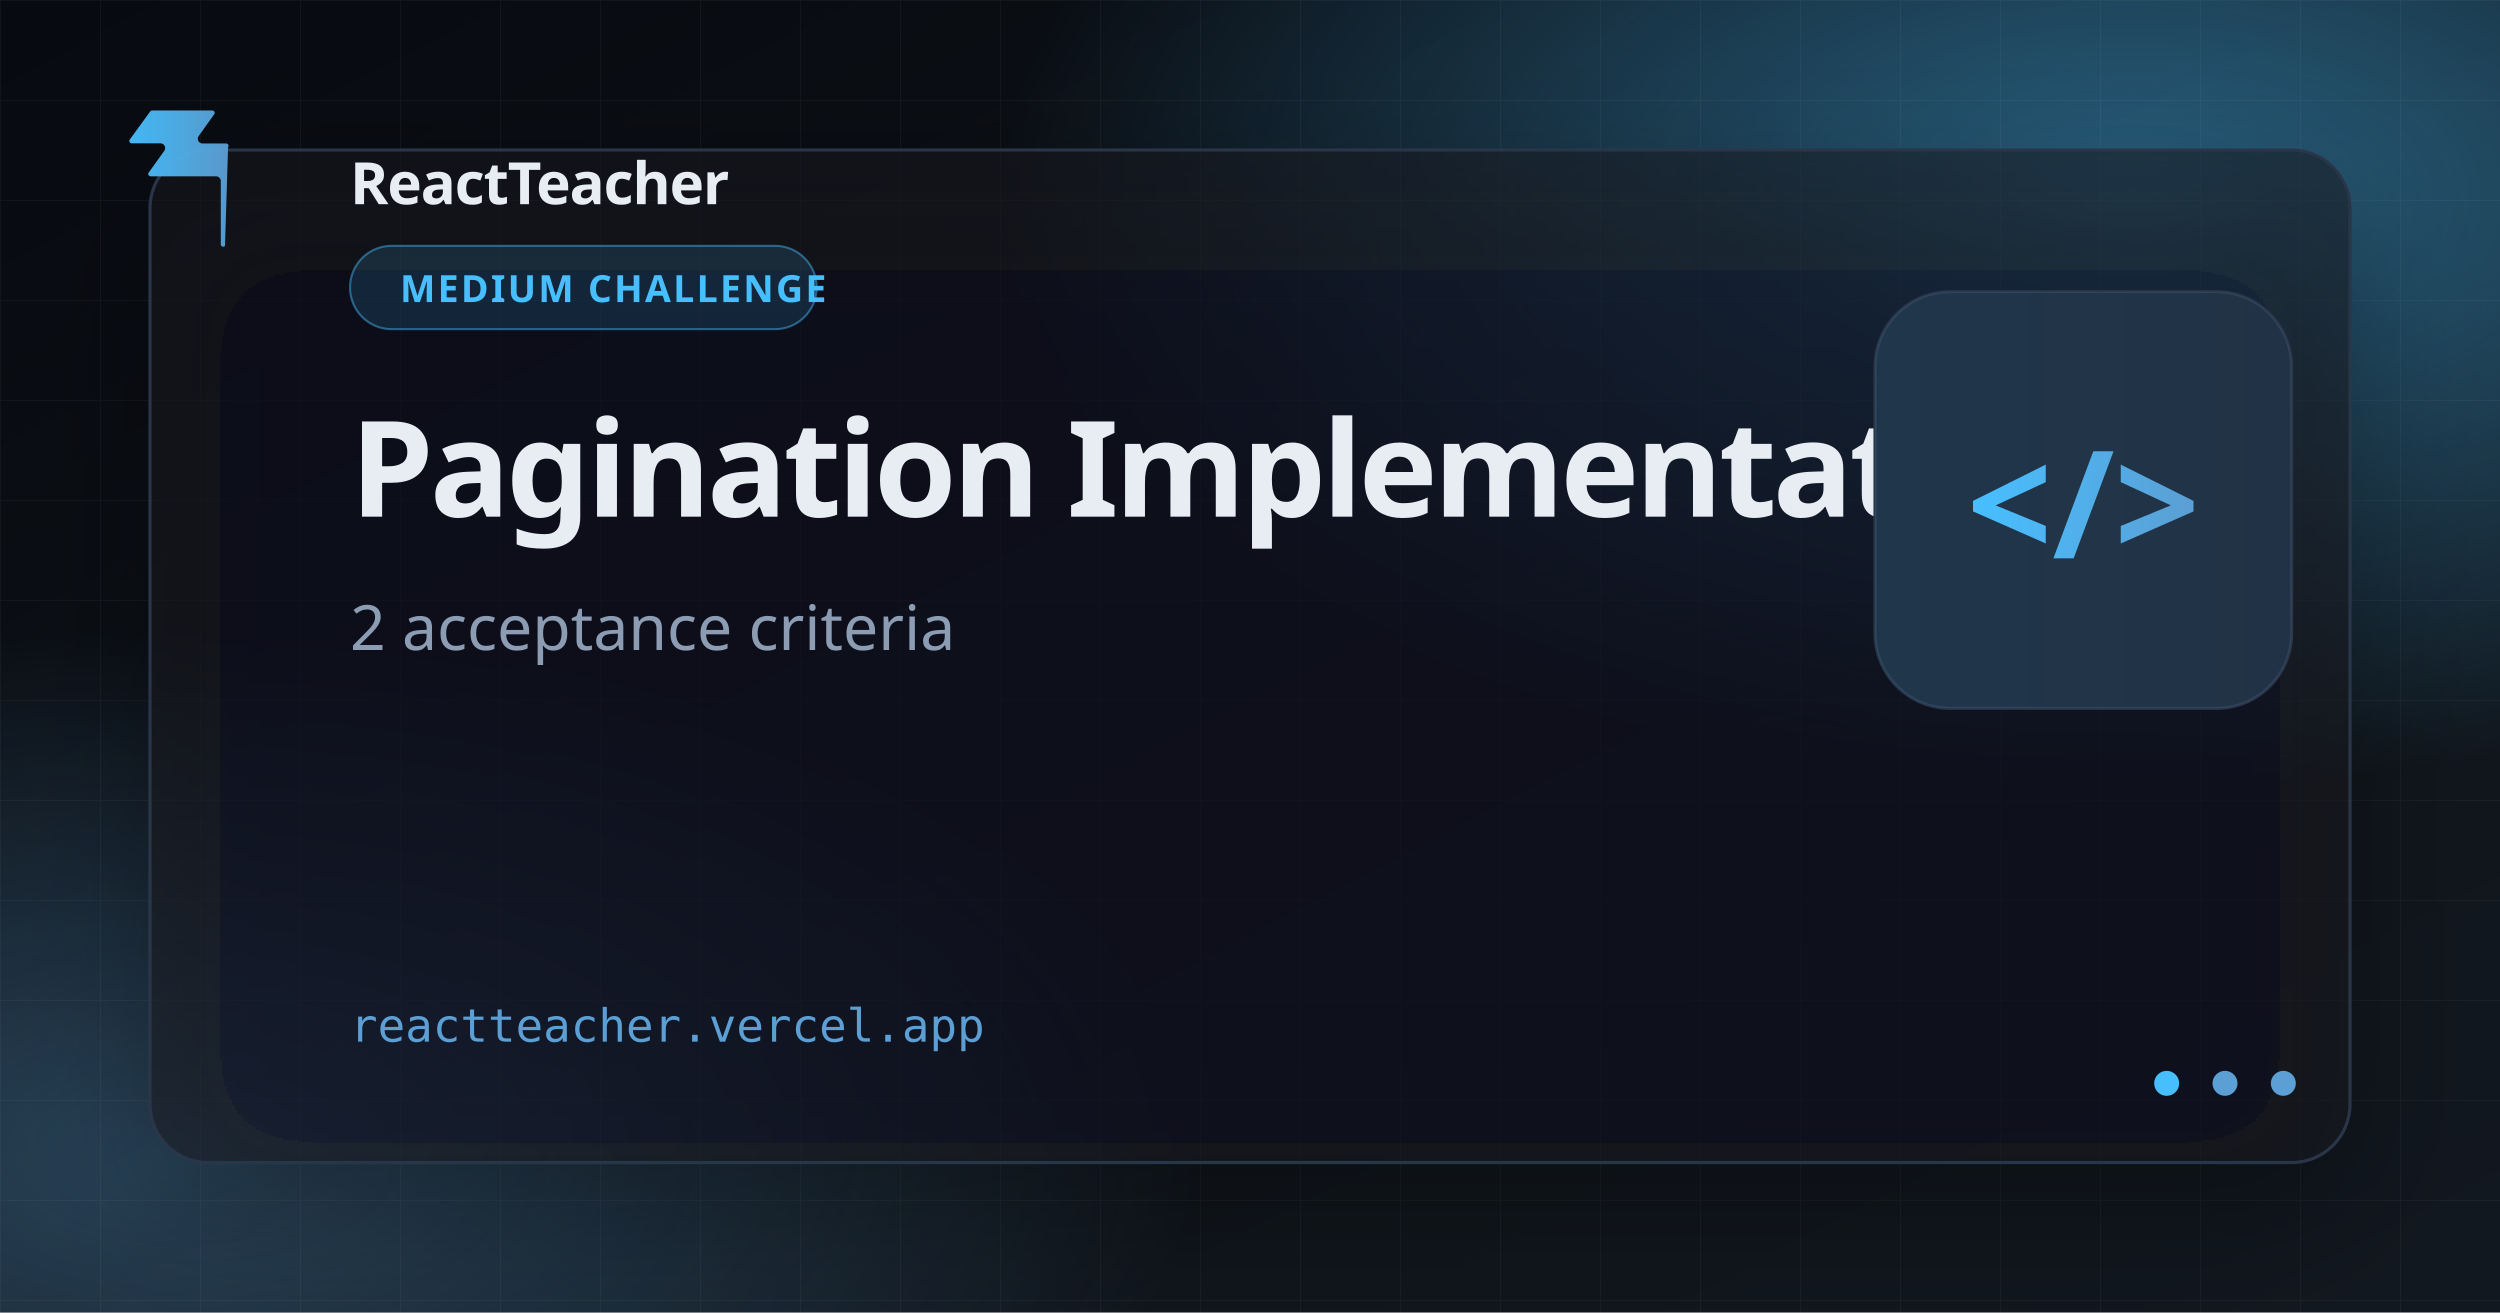
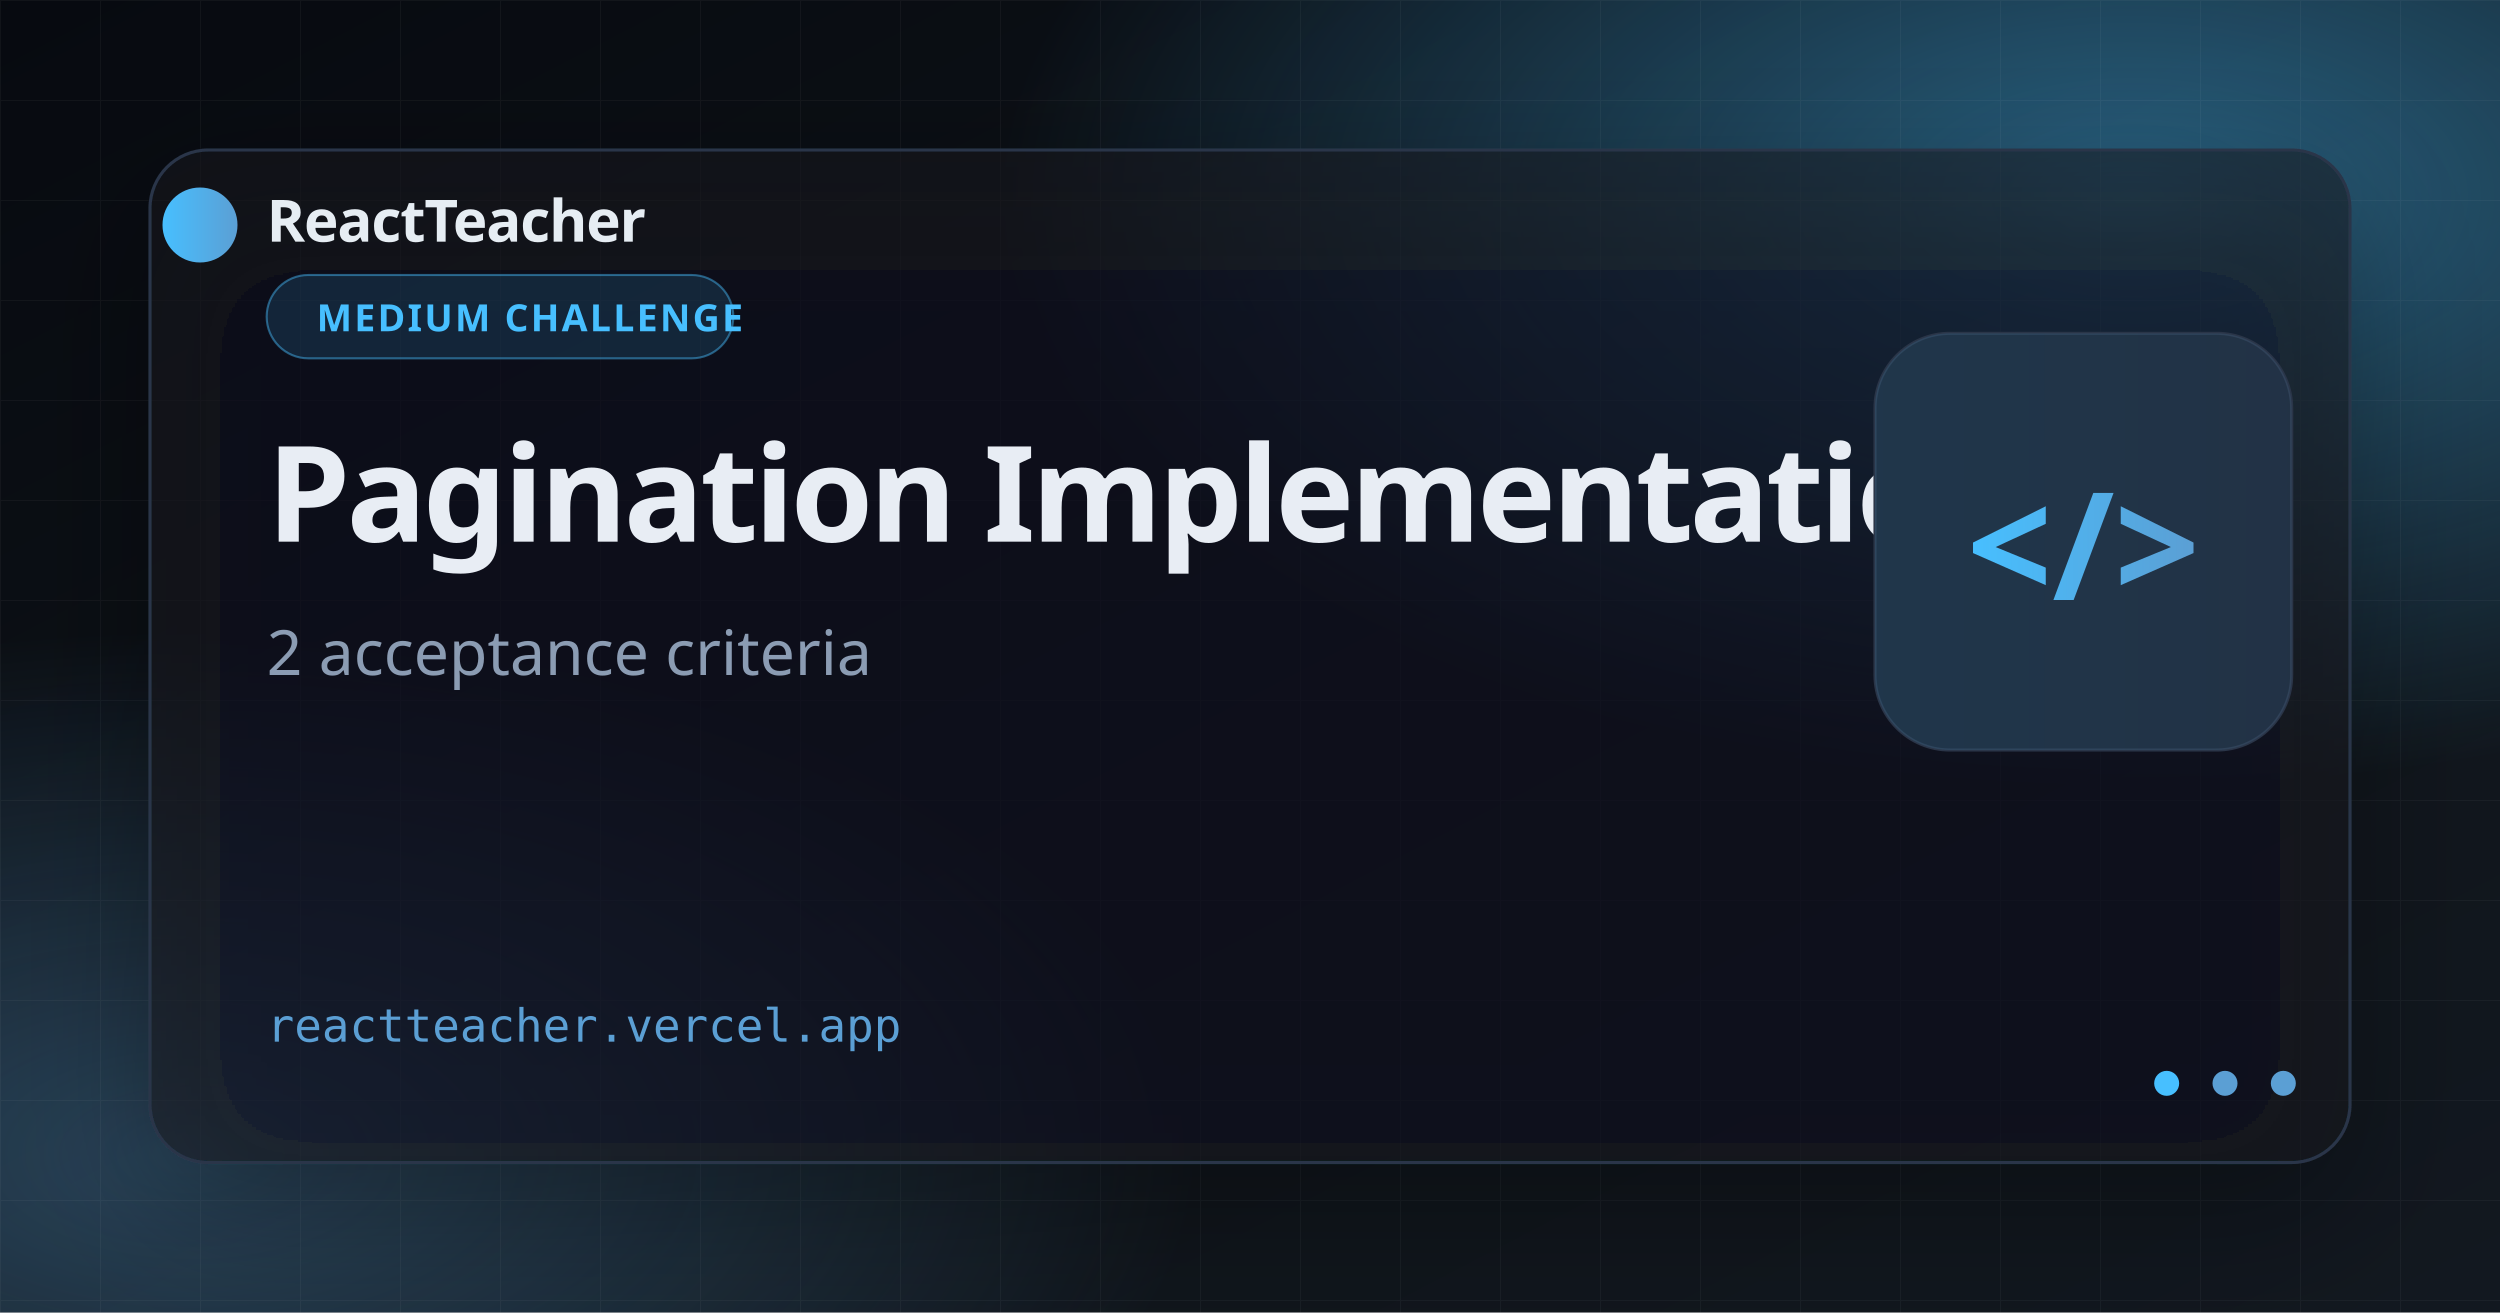
<svg xmlns="http://www.w3.org/2000/svg" width="1200" height="630" viewBox="0 0 1200 630">
  <defs>
    <linearGradient id="bg" x1="0%" y1="0%" x2="100%" y2="100%">
      <stop offset="0%" stop-color="#070a10" />
      <stop offset="55%" stop-color="#0f1419" />
      <stop offset="100%" stop-color="#121820" />
    </linearGradient>
    <radialGradient id="glow1" cx="85%" cy="15%" r="45%">
      <stop offset="0%" stop-color="#47bfff" stop-opacity="0.45" />
      <stop offset="100%" stop-color="#47bfff" stop-opacity="0" />
    </radialGradient>
    <radialGradient id="glow2" cx="8%" cy="88%" r="40%">
      <stop offset="0%" stop-color="#5b9fd4" stop-opacity="0.35" />
      <stop offset="100%" stop-color="#5b9fd4" stop-opacity="0" />
    </radialGradient>
    <linearGradient id="brand" x1="0%" y1="0%" x2="100%" y2="0%">
      <stop offset="0%" stop-color="#47bfff" />
      <stop offset="100%" stop-color="#5b9fd4" />
    </linearGradient>
    <pattern id="grid" width="48" height="48" patternUnits="userSpaceOnUse">
      <path d="M 48 0 L 0 0 0 48" fill="none" stroke="#ffffff" stroke-opacity="0.04" stroke-width="1" />
    </pattern>
    <filter id="cardShadow" x="-20%" y="-20%" width="140%" height="140%">
      <feDropShadow dx="0" dy="24" stdDeviation="32" flood-color="#000" flood-opacity="0.55" />
    </filter>
  </defs>
  <rect width="1200" height="630" fill="url(#bg)" />
  <rect width="1200" height="630" fill="url(#glow1)" />
  <rect width="1200" height="630" fill="url(#glow2)" />
  <rect width="1200" height="630" fill="url(#grid)" />
  <rect x="72" y="72" width="1056" height="486" rx="28" fill="#121820" fill-opacity="0.55" stroke="#2a3548" stroke-width="1.5" filter="url(#cardShadow)" />
-   <path fill="url(#brand)" d="M108 118c-.66.85-2.02.37-2.02-.7V86.9a2.26 2.26 0 0 0-2.26-2.26H72.3c-.92 0-1.46-1.04-.92-1.79l7.48-10.47c1.07-1.5 0-3.58-1.84-3.58H63.2c-.92 0-1.46-1.04-.92-1.79L72.1 53.5c.21-.3.56-.47.92-.47h28.9c.92 0 1.46 1.04.92 1.79l-7.48 10.47c-1.07 1.5 0 3.58 1.84 3.58h11.38c.94 0 1.47 1.09.89 1.83L108 118z" opacity="0.95" />
-   <text x="168" y="98" fill="#e8edf4" font-family="Segoe UI, system-ui, sans-serif" font-size="28" font-weight="600" letter-spacing="-0.02em">ReactTeacher</text>
-   <rect x="168" y="118" width="224" height="40" rx="20" fill="#47bfff" fill-opacity="0.14" stroke="#47bfff" stroke-opacity="0.45" stroke-width="1" />
-   <text x="192" y="145" fill="#47bfff" font-family="Segoe UI, system-ui, sans-serif" font-size="18" font-weight="600" letter-spacing="0.06em">MEDIUM CHALLENGE</text>
-   <text x="168" y="248" fill="#e8edf4" font-family="Segoe UI, system-ui, sans-serif" font-size="64" font-weight="700" letter-spacing="-0.03em">Pagination Implementation</text>
-   <text x="168" y="312" fill="#8b9cb3" font-family="Segoe UI, system-ui, sans-serif" font-size="30" font-weight="400">2 acceptance criteria</text>
-   <text x="168" y="500" fill="#5b9fd4" font-family="ui-monospace, Consolas, monospace" font-size="22" font-weight="500">reactteacher.vercel.app</text>
-   <g transform="translate(900 140)">
+   <circle cx="96" cy="108" r="18" fill="url(#brand)" />
+   <text x="128" y="116" fill="#e6edf3" font-family="Segoe UI, system-ui, sans-serif" font-size="28" font-weight="600" letter-spacing="-0.02em">ReactTeacher</text>
+   <rect x="128" y="132" width="224" height="40" rx="20" fill="#47bfff" fill-opacity="0.14" stroke="#47bfff" stroke-opacity="0.45" stroke-width="1" />
+   <text x="152" y="159" fill="#47bfff" font-family="Segoe UI, system-ui, sans-serif" font-size="18" font-weight="600" letter-spacing="0.06em">MEDIUM CHALLENGE</text>
+   <text x="128" y="260" fill="#e8edf4" font-family="Segoe UI, system-ui, sans-serif" font-size="64" font-weight="700" letter-spacing="-0.03em">Pagination Implementation</text>
+   <text x="128" y="324" fill="#8b9cb3" font-family="Segoe UI, system-ui, sans-serif" font-size="30" font-weight="400">2 acceptance criteria</text>
+   <text x="128" y="500" fill="#5b9fd4" font-family="ui-monospace, Consolas, monospace" font-size="22" font-weight="500">reactteacher.vercel.app</text>
+   <g transform="translate(900 160)">
    <rect width="200" height="200" rx="36" fill="#1a2332" stroke="#2a3548" stroke-width="1.5" />
    <rect width="200" height="200" rx="36" fill="url(#brand)" fill-opacity="0.12" />
    <text x="100" y="128" text-anchor="middle" fill="url(#brand)" font-family="Segoe UI, system-ui, sans-serif" font-size="72" font-weight="700">&lt;/&gt;</text>
  </g>
  <circle cx="1040" cy="520" r="6" fill="#47bfff" />
  <circle cx="1068" cy="520" r="6" fill="#5b9fd4" />
  <circle cx="1096" cy="520" r="6" fill="#5b9fd4" />
</svg>
